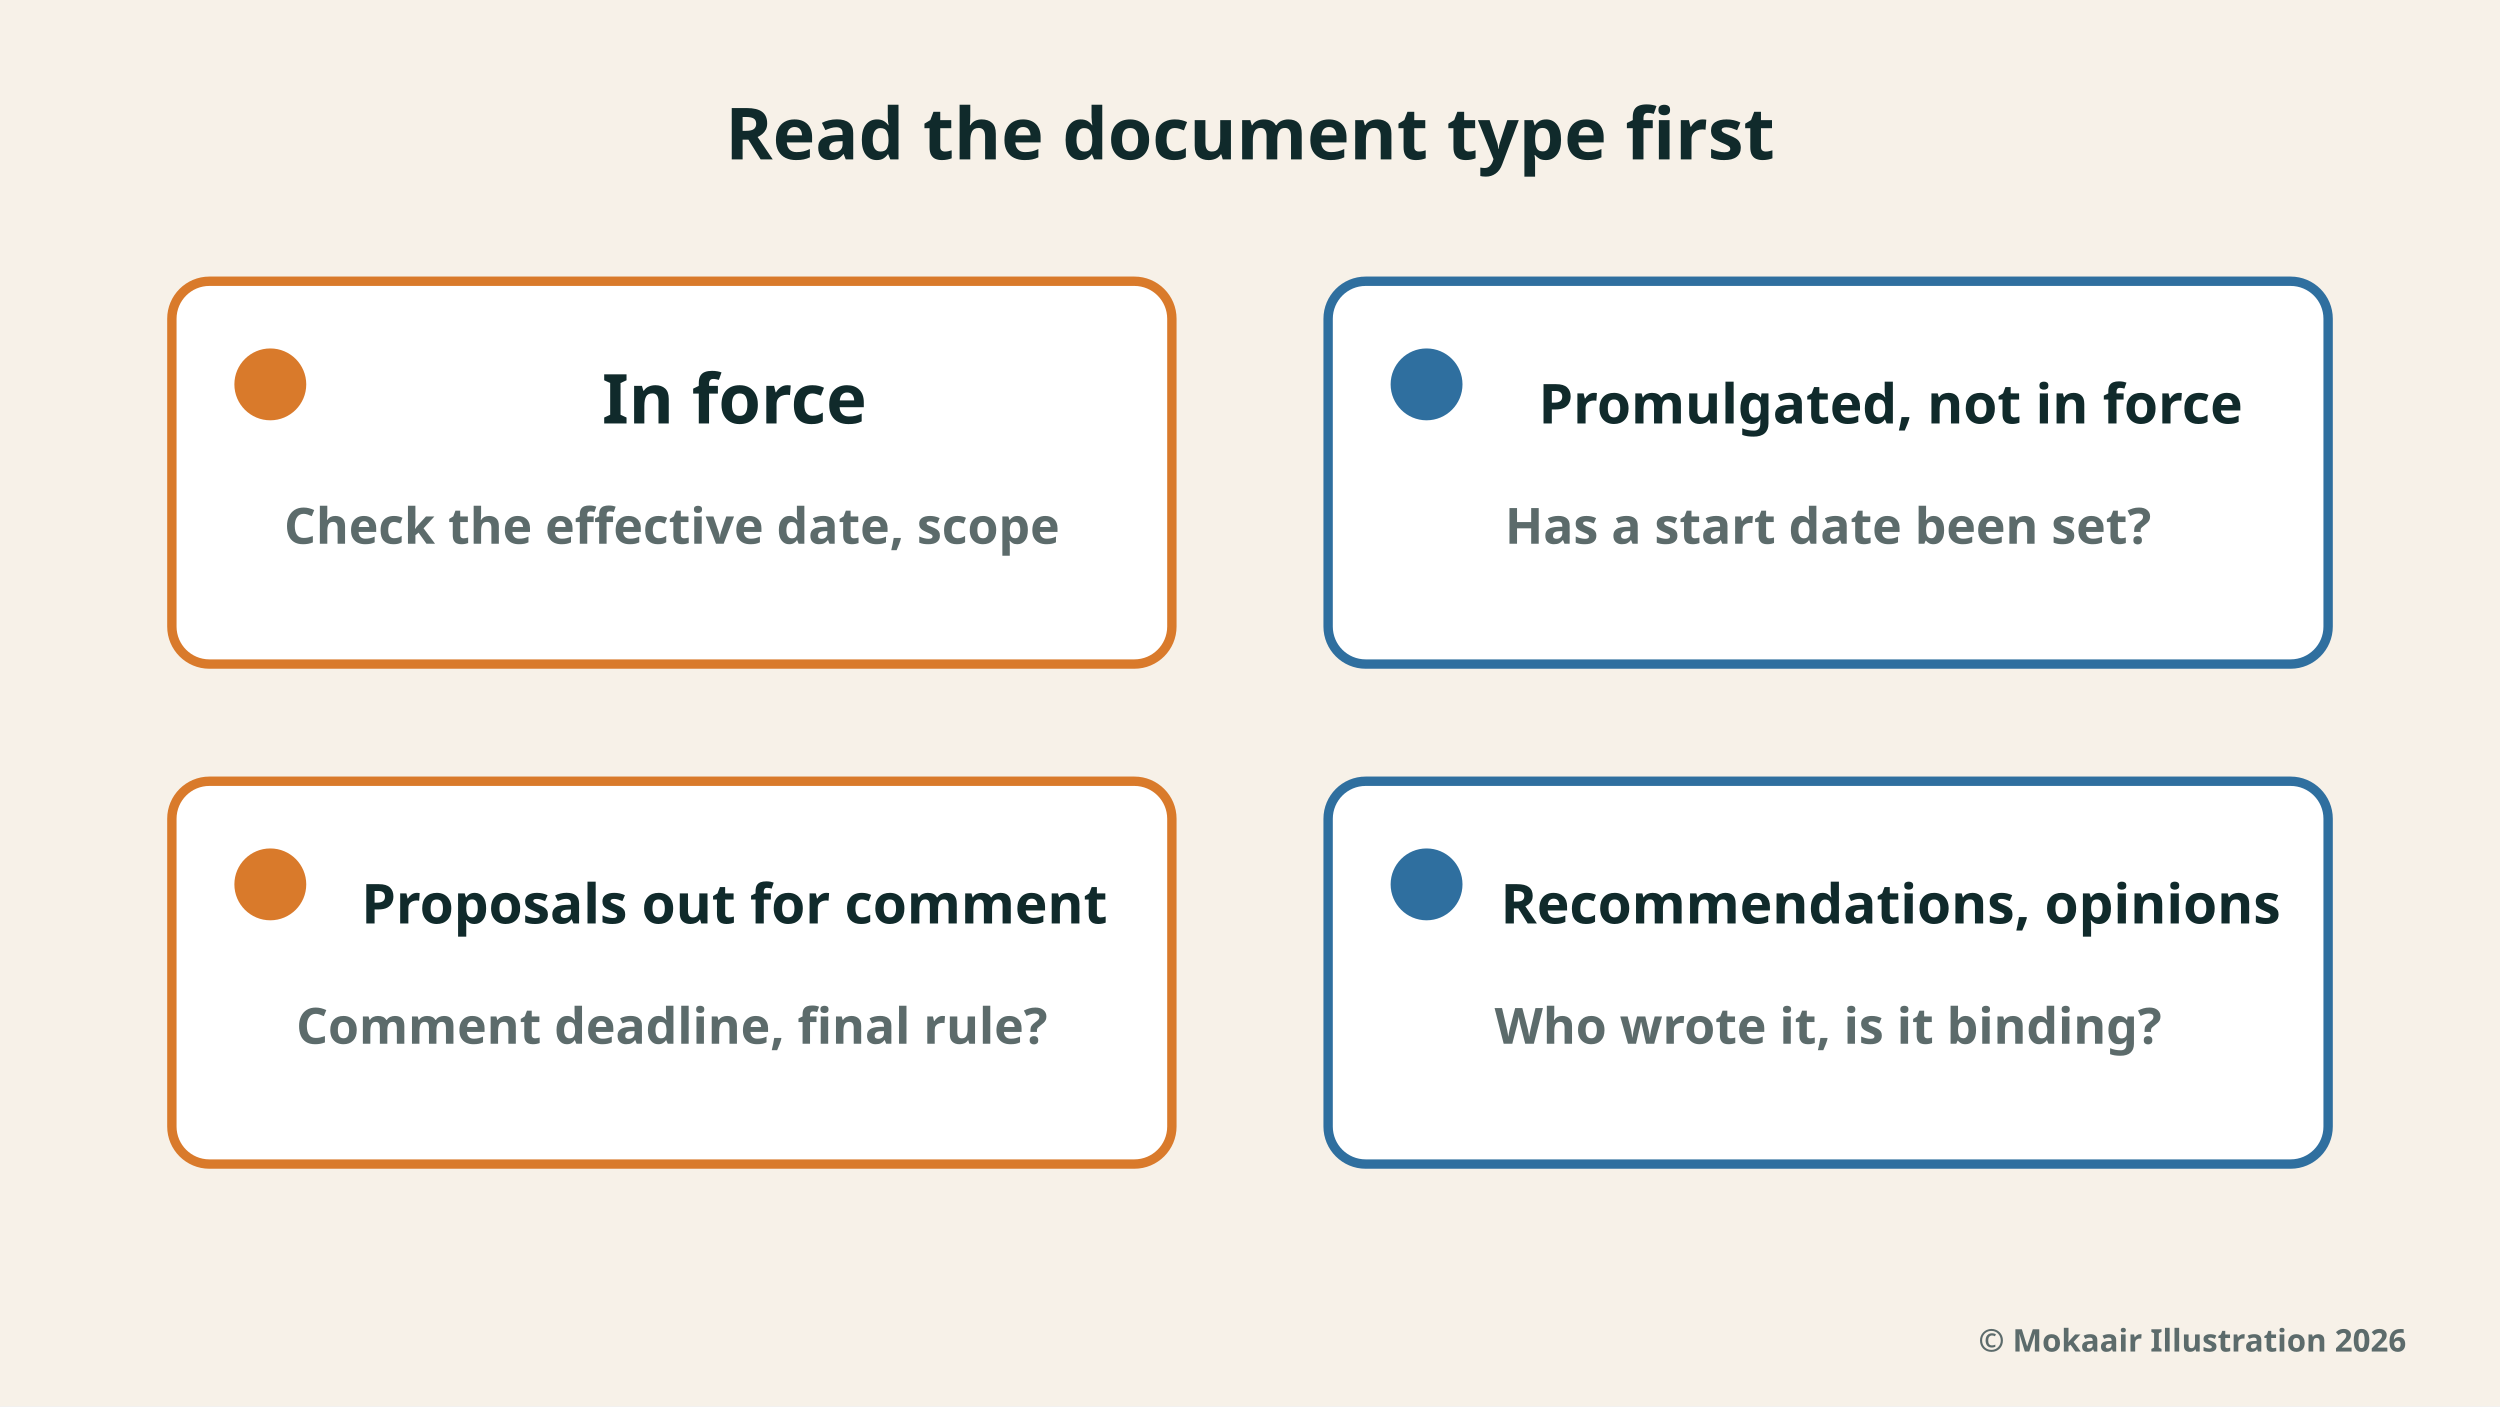
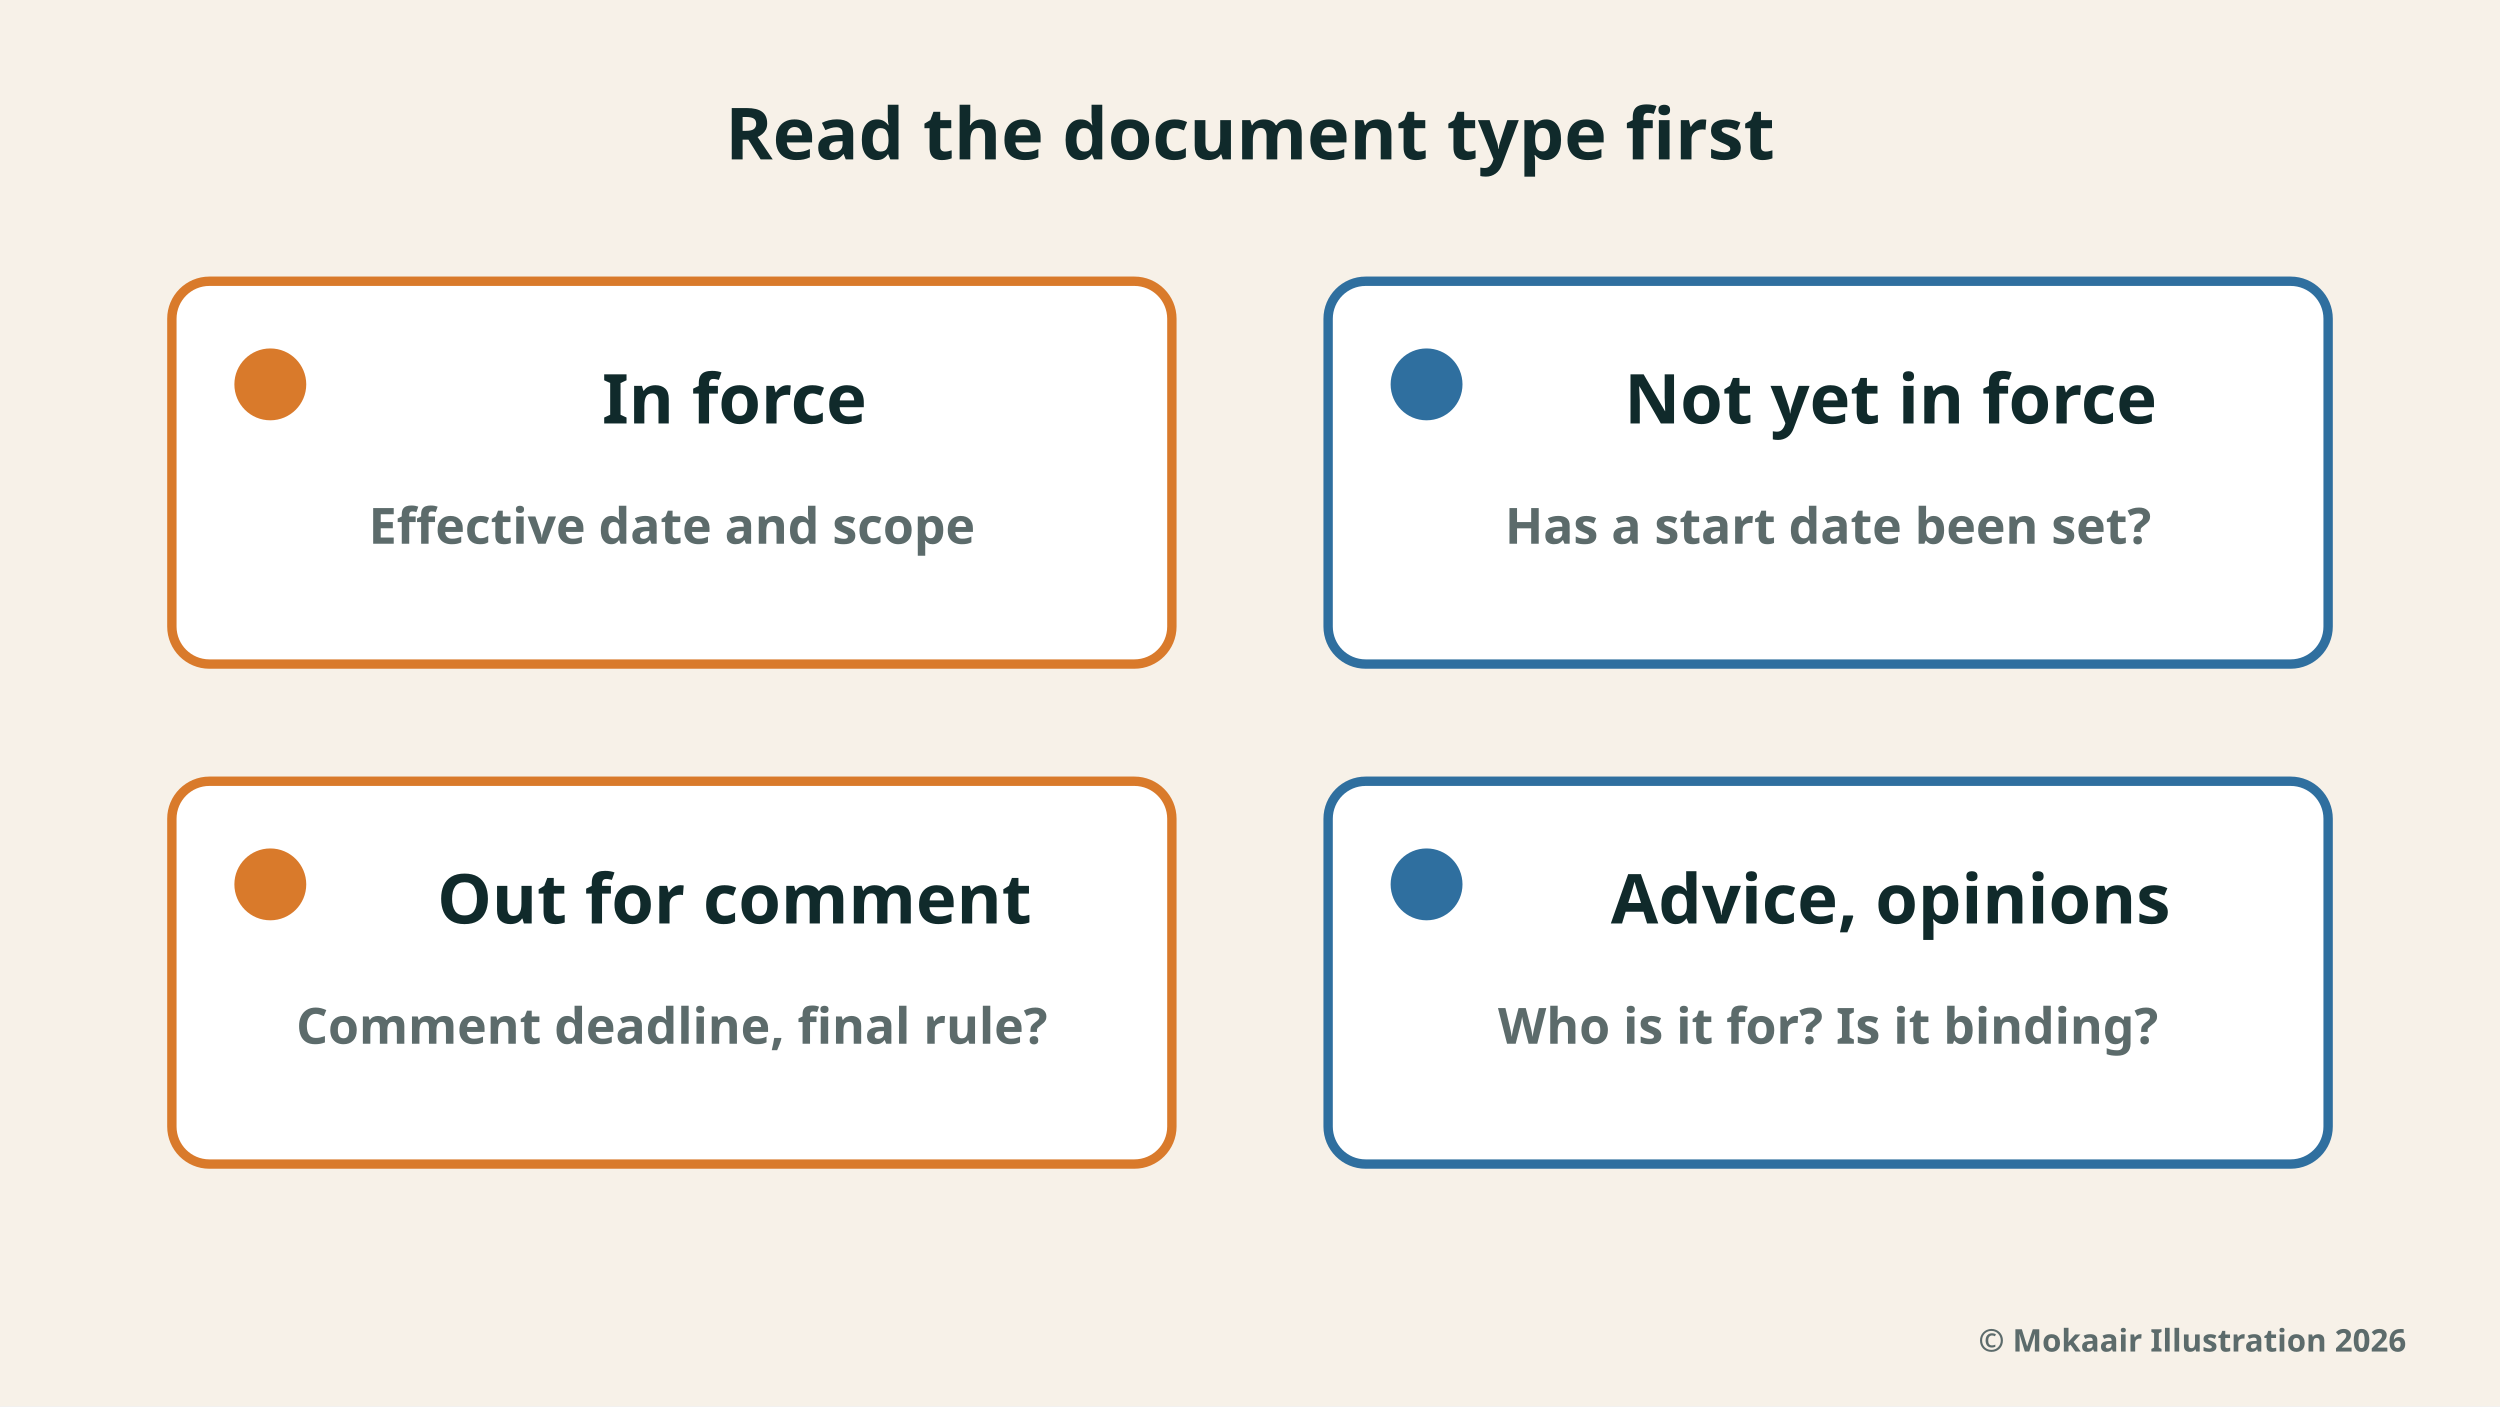
<svg xmlns="http://www.w3.org/2000/svg" viewBox="0 0 1600 900" width="1600" height="900" role="img" aria-labelledby="title desc" font-family="'Microsoft JhengHei','Noto Sans TC',sans-serif">
  <rect width="1600" height="900" fill="#F7F1E8" />
  <text x="800" y="102" font-size="46" font-weight="600" fill="#102A2B" text-anchor="middle">Read the document type first</text>
  <rect x="110" y="180" width="640" height="245" rx="24" fill="#FFFFFF" stroke="#D97A2B" stroke-width="6" />
  <circle cx="173" cy="246" r="23" fill="#D97A2B" stroke="none" stroke-width="6" />
  <text x="470" y="271" font-size="44" font-weight="600" fill="#102A2B" text-anchor="middle">In force</text>
-   <text x="430" y="348" font-size="32" font-weight="600" fill="#5C6B6B" text-anchor="middle">Check the effective date, scope</text>
+   <text x="430" y="348" font-size="32" font-weight="600" fill="#5C6B6B" text-anchor="middle">Effective date and scope</text>
  <rect x="850" y="180" width="640" height="245" rx="24" fill="#FFFFFF" stroke="#2F6F9F" stroke-width="6" />
  <circle cx="913" cy="246" r="23" fill="#2F6F9F" stroke="none" stroke-width="6" />
-   <text x="1210" y="271" font-size="35.2" font-weight="600" fill="#102A2B" text-anchor="middle">Promulgated, not in force</text>
+   <text x="1210" y="271" font-size="44" font-weight="600" fill="#102A2B" text-anchor="middle">Not yet in force</text>
  <text x="1170" y="348" font-size="32" font-weight="600" fill="#5C6B6B" text-anchor="middle">Has a start date been set?</text>
  <rect x="110" y="500" width="640" height="245" rx="24" fill="#FFFFFF" stroke="#D97A2B" stroke-width="6" />
  <circle cx="173" cy="566" r="23" fill="#D97A2B" stroke="none" stroke-width="6" />
-   <text x="470" y="591" font-size="35.2" font-weight="600" fill="#102A2B" text-anchor="middle">Proposals out for comment</text>
+   <text x="470" y="591" font-size="44" font-weight="600" fill="#102A2B" text-anchor="middle">Out for comment</text>
  <text x="430" y="668" font-size="32" font-weight="600" fill="#5C6B6B" text-anchor="middle">Comment deadline, final rule?</text>
  <rect x="850" y="500" width="640" height="245" rx="24" fill="#FFFFFF" stroke="#2F6F9F" stroke-width="6" />
  <circle cx="913" cy="566" r="23" fill="#2F6F9F" stroke="none" stroke-width="6" />
-   <text x="1210" y="591" font-size="35.2" font-weight="600" fill="#102A2B" text-anchor="middle">Recommendations, opinions</text>
-   <text x="1170" y="668" font-size="32" font-weight="600" fill="#5C6B6B" text-anchor="middle">Who wrote it, is it binding?</text>
+   <text x="1210" y="591" font-size="44" font-weight="600" fill="#102A2B" text-anchor="middle">Advice, opinions</text>
+   <text x="1170" y="668" font-size="32" font-weight="600" fill="#5C6B6B" text-anchor="middle">Who is it for? Is it binding?</text>
  <text x="1540" y="865" font-size="20" font-weight="600" fill="#5C6B6B" text-anchor="end">© Mokaair Illustration 2026</text>
</svg>
